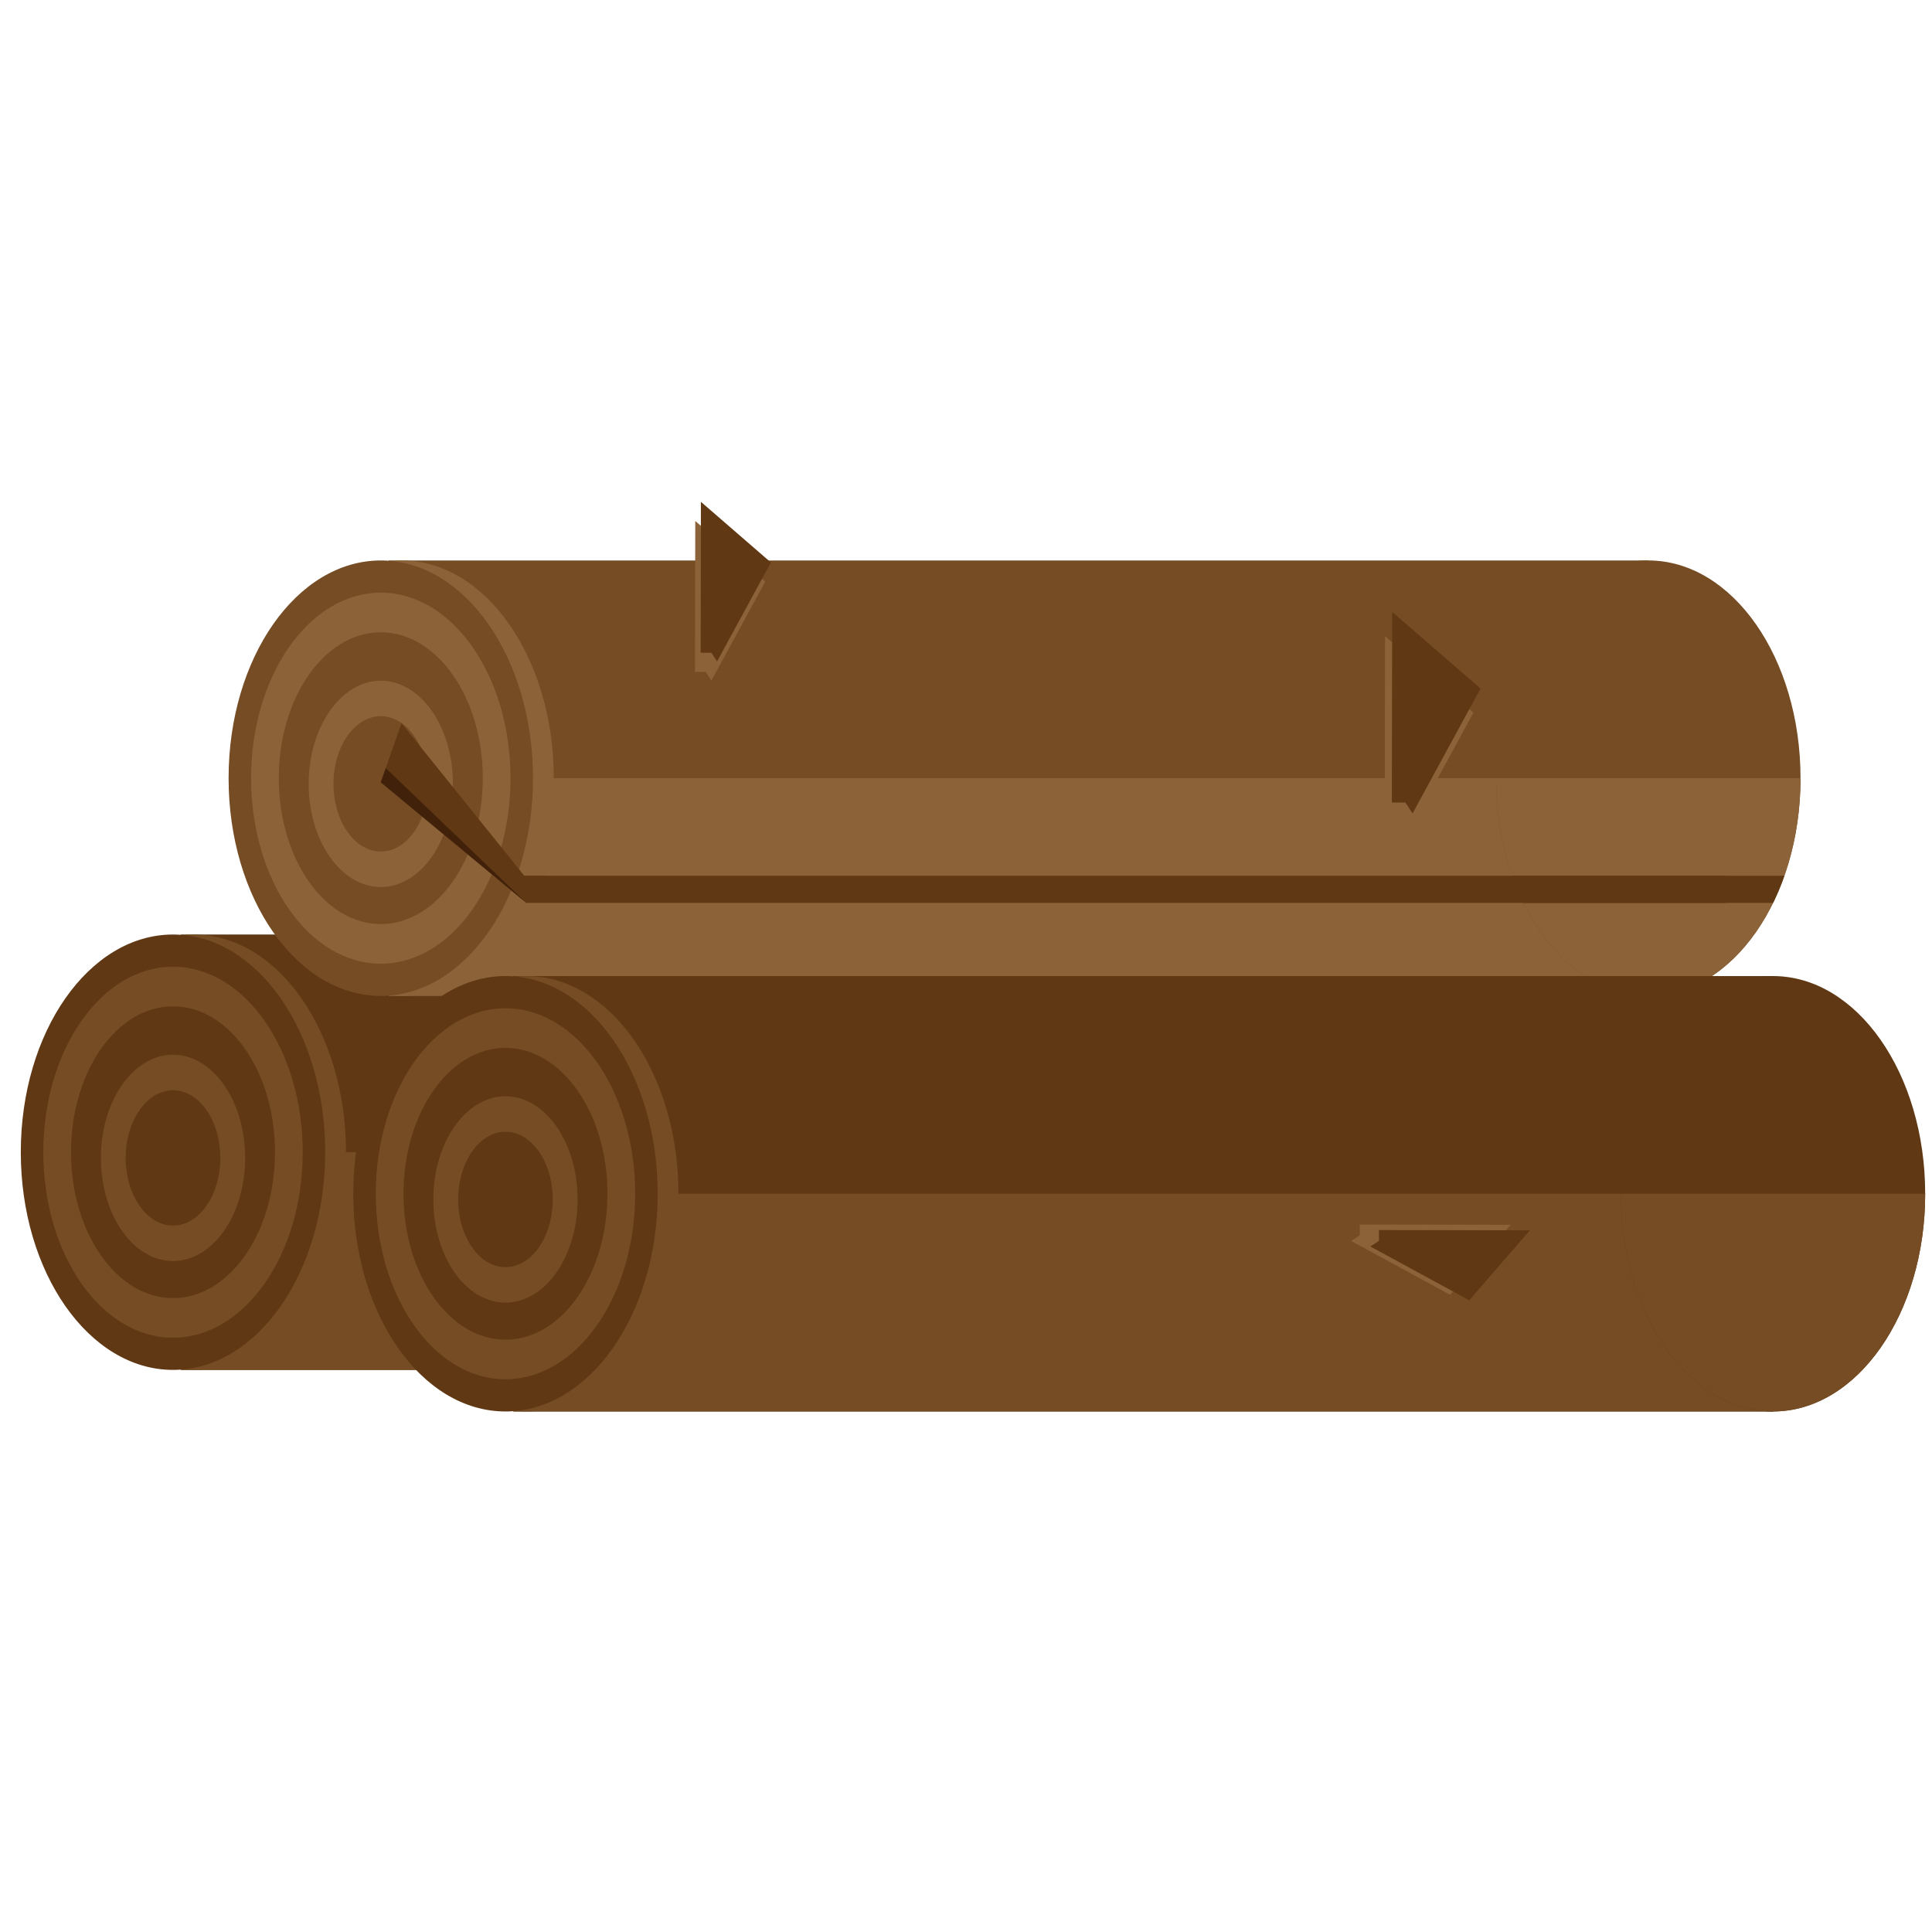
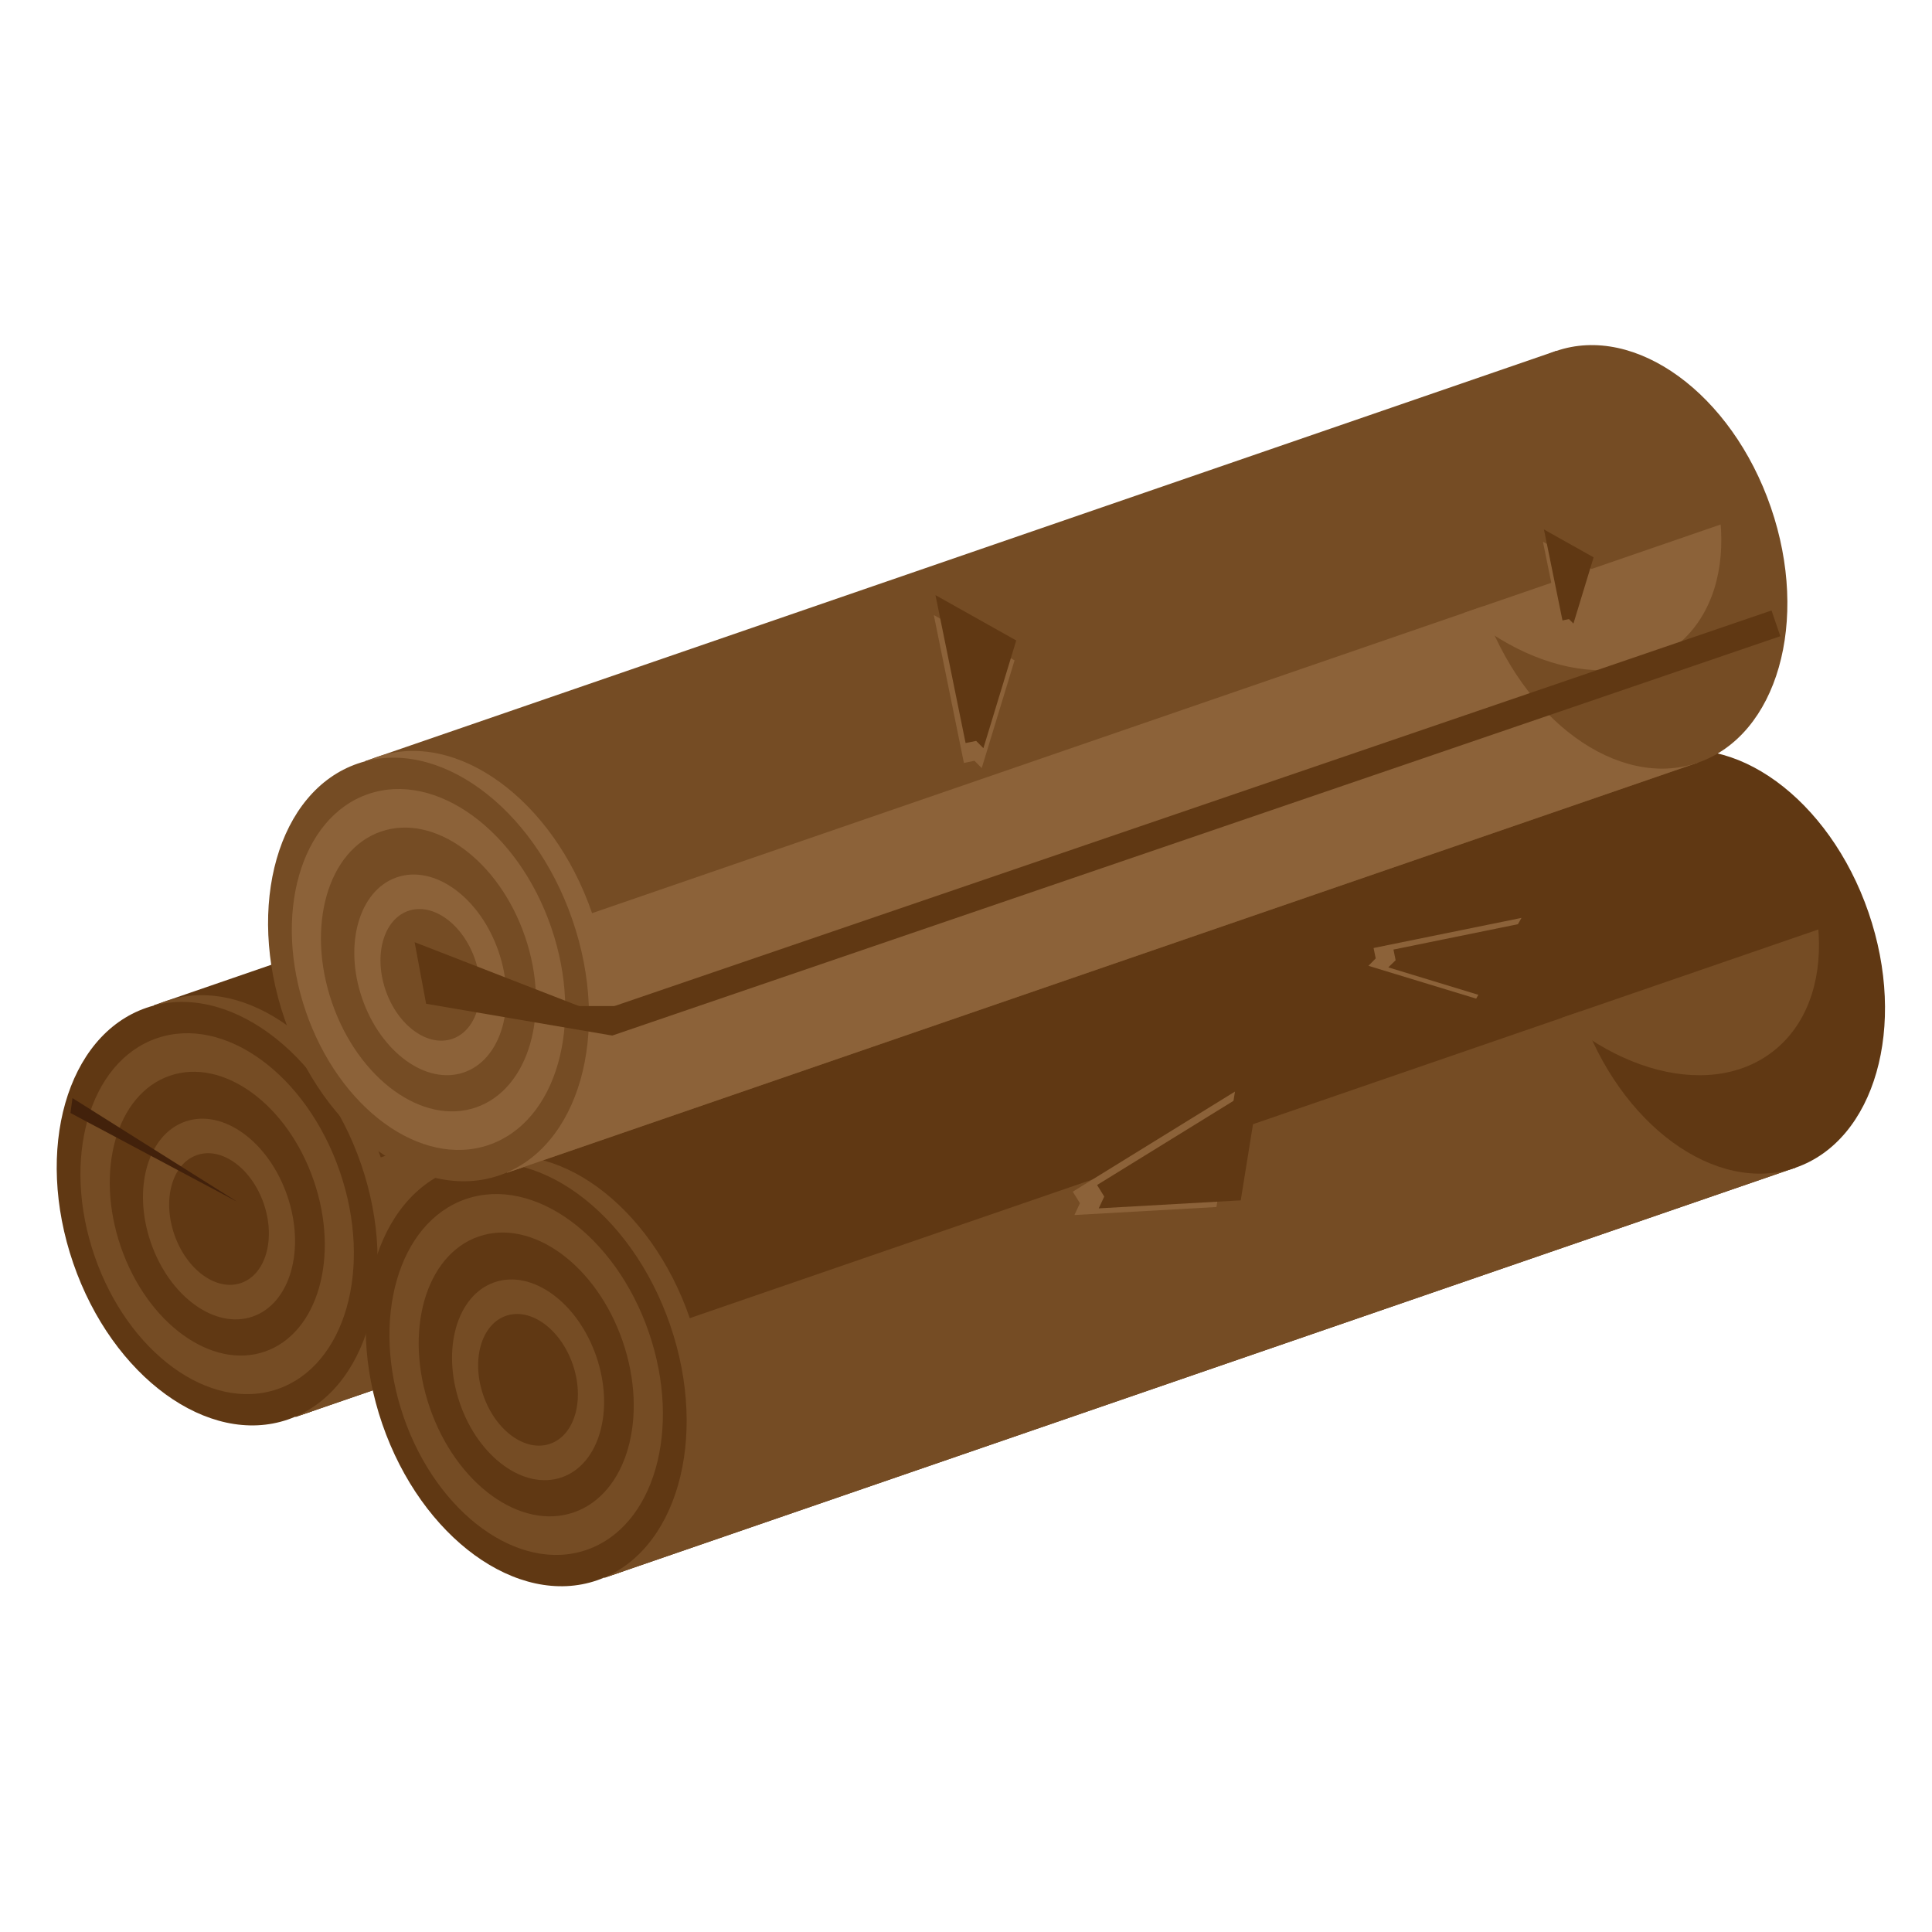
<svg xmlns="http://www.w3.org/2000/svg" xmlns:xlink="http://www.w3.org/1999/xlink" version="1.1" id="Laag_1" x="0px" y="0px" width="120px" height="120px" viewBox="0 0 120 120" enable-background="new 0 0 120 120" xml:space="preserve">
  <g>
    <g>
-       <rect x="11.241" y="58.044" fill="#603813" width="78.244" height="27.044" />
-       <ellipse fill="#754C24" cx="12.036" cy="71.566" rx="9.454" ry="13.521" />
-       <rect x="11.241" y="71.566" fill="#754C24" width="78.244" height="13.521" />
-       <ellipse fill="#603813" cx="89.473" cy="71.566" rx="9.454" ry="13.521" />
-       <ellipse fill="#603813" cx="10.746" cy="71.566" rx="9.454" ry="13.521" />
-       <ellipse fill="#754C24" cx="10.746" cy="71.566" rx="8.056" ry="11.522" />
-       <ellipse fill="#603813" cx="10.746" cy="71.566" rx="6.335" ry="9.062" />
+       <rect x="11.828" y="48.964" transform="matrix(0.9455 -0.3256 0.3256 0.9455 -17.5674 19.9912)" fill="#603813" width="78.243" height="27.045" />
+       <ellipse transform="matrix(0.9455 -0.3256 0.3256 0.9455 -23.6088 8.8762)" fill="#754C24" cx="14.712" cy="74.965" rx="9.454" ry="13.521" />
+       <rect x="14.029" y="62.119" transform="matrix(0.9455 -0.3256 0.3256 0.9455 -19.5287 21.0561)" fill="#754C24" width="78.243" height="13.522" />
+       <ellipse transform="matrix(0.9455 -0.3256 0.3256 0.9455 -11.4077 31.3374)" fill="#603813" cx="87.93" cy="49.754" rx="9.454" ry="13.521" />
+       <ellipse transform="matrix(0.9455 -0.3255 0.3255 0.9455 -23.8055 8.4981)" fill="#603813" cx="13.491" cy="75.385" rx="9.454" ry="13.521" />
+       <ellipse transform="matrix(0.9455 -0.3255 0.3255 0.9455 -23.8067 8.4989)" fill="#754C24" cx="13.492" cy="75.385" rx="8.056" ry="11.523" />
+       <ellipse transform="matrix(0.9455 -0.3256 0.3256 0.9455 -23.8071 8.499)" fill="#603813" cx="13.492" cy="75.386" rx="6.335" ry="9.061" />
      <g>
        <defs>
-           <ellipse id="SVGID_1_" cx="89.473" cy="71.566" rx="9.454" ry="13.522" />
+           <ellipse id="SVGID_1_" transform="matrix(0.9455 -0.3256 0.3256 0.9455 -11.4077 31.3374)" cx="87.93" cy="49.754" rx="9.454" ry="13.522" />
        </defs>
        <clipPath id="SVGID_2_">
          <use xlink:href="#SVGID_1_" overflow="visible" />
        </clipPath>
-         <rect x="29.105" y="71.564" clip-path="url(#SVGID_2_)" fill="#754C24" width="78.244" height="13.523" />
+         <rect x="30.92" y="56.301" transform="matrix(0.9455 -0.3256 0.3256 0.9455 -16.715 26.239)" clip-path="url(#SVGID_2_)" fill="#754C24" width="78.244" height="13.523" />
      </g>
-       <ellipse fill="#754C24" cx="10.746" cy="71.919" rx="4.48" ry="6.408" />
-       <ellipse fill="#603813" cx="10.746" cy="71.919" rx="2.939" ry="4.203" />
+       <ellipse transform="matrix(0.9455 -0.3255 0.3255 0.9455 -23.9087 8.5543)" fill="#754C24" cx="13.607" cy="75.718" rx="4.48" ry="6.408" />
+       <ellipse transform="matrix(0.9455 -0.3255 0.3255 0.9455 -23.9078 8.5539)" fill="#603813" cx="13.607" cy="75.718" rx="2.938" ry="4.203" />
    </g>
    <g>
-       <rect x="24.146" y="34.813" fill="#754C24" width="78.244" height="27.044" />
-       <ellipse fill="#8C6239" cx="24.942" cy="48.334" rx="9.454" ry="13.523" />
-       <rect x="24.146" y="48.334" fill="#8C6239" width="78.244" height="13.523" />
-       <ellipse fill="#754C24" cx="102.379" cy="48.334" rx="9.455" ry="13.523" />
-       <ellipse fill="#754C24" cx="23.652" cy="48.334" rx="9.454" ry="13.523" />
-       <ellipse fill="#8C6239" cx="23.652" cy="48.334" rx="8.056" ry="11.523" />
-       <ellipse fill="#754C24" cx="23.652" cy="48.334" rx="6.335" ry="9.061" />
+       <rect x="31.019" y="58.953" transform="matrix(0.9455 -0.3256 0.3256 0.9455 -19.7743 26.7843)" fill="#603813" width="78.243" height="27.044" />
+       <ellipse transform="matrix(0.9455 -0.3256 0.3256 0.9455 -25.8114 15.6666)" fill="#754C24" cx="33.903" cy="84.952" rx="9.454" ry="13.522" />
+       <rect x="33.22" y="72.107" transform="matrix(0.9455 -0.3256 0.3256 0.9455 -21.7356 27.8491)" fill="#754C24" width="78.243" height="13.522" />
+       <ellipse transform="matrix(0.9455 -0.3255 0.3255 0.9455 -13.6133 38.1263)" fill="#603813" cx="107.121" cy="59.742" rx="9.454" ry="13.522" />
+       <ellipse transform="matrix(0.9455 -0.3256 0.3256 0.9455 -26.0146 15.2922)" fill="#603813" cx="32.682" cy="85.372" rx="9.454" ry="13.523" />
+       <ellipse transform="matrix(0.9455 -0.3256 0.3256 0.9455 -26.0165 15.2938)" fill="#754C24" cx="32.682" cy="85.372" rx="8.056" ry="11.522" />
+       <ellipse transform="matrix(0.9455 -0.3256 0.3256 0.9455 -26.0136 15.2914)" fill="#603813" cx="32.682" cy="85.372" rx="6.335" ry="9.062" />
      <g>
        <defs>
-           <ellipse id="SVGID_3_" cx="102.379" cy="48.334" rx="9.455" ry="13.523" />
+           <ellipse id="SVGID_3_" transform="matrix(0.9455 -0.3255 0.3255 0.9455 -13.6133 38.1263)" cx="107.121" cy="59.742" rx="9.454" ry="13.522" />
        </defs>
        <clipPath id="SVGID_4_">
          <use xlink:href="#SVGID_3_" overflow="visible" />
        </clipPath>
-         <rect x="42.011" y="48.333" clip-path="url(#SVGID_4_)" fill="#8C6239" width="78.245" height="13.524" />
+         <rect x="50.112" y="66.289" transform="matrix(0.9455 -0.3256 0.3256 0.9455 -18.921 33.0303)" clip-path="url(#SVGID_4_)" fill="#754C24" width="78.243" height="13.524" />
      </g>
-       <ellipse fill="#8C6239" cx="23.653" cy="48.688" rx="4.48" ry="6.407" />
-       <ellipse fill="#754C24" cx="23.652" cy="48.688" rx="2.938" ry="4.203" />
+       <ellipse transform="matrix(0.9455 -0.3256 0.3256 0.9455 -26.1159 15.3469)" fill="#754C24" cx="32.797" cy="85.706" rx="4.48" ry="6.408" />
+       <ellipse transform="matrix(0.9455 -0.3255 0.3255 0.9455 -26.1117 15.3437)" fill="#603813" cx="32.798" cy="85.706" rx="2.939" ry="4.204" />
    </g>
    <g>
-       <rect x="31.891" y="60.626" fill="#603813" width="78.243" height="27.044" />
-       <ellipse fill="#754C24" cx="32.686" cy="74.147" rx="9.454" ry="13.522" />
-       <rect x="31.891" y="74.147" fill="#754C24" width="78.243" height="13.522" />
-       <ellipse fill="#603813" cx="110.123" cy="74.147" rx="9.454" ry="13.522" />
-       <ellipse fill="#603813" cx="31.396" cy="74.147" rx="9.454" ry="13.522" />
-       <ellipse fill="#754C24" cx="31.396" cy="74.147" rx="8.056" ry="11.522" />
-       <ellipse fill="#603813" cx="31.396" cy="74.147" rx="6.335" ry="9.062" />
+       <rect x="24.953" y="33.797" transform="matrix(0.9455 -0.3256 0.3256 0.9455 -11.9151 23.4397)" fill="#754C24" width="78.244" height="27.045" />
+       <ellipse transform="matrix(0.9455 -0.3256 0.3256 0.9455 -17.9523 12.3214)" fill="#8C6239" cx="27.836" cy="59.797" rx="9.454" ry="13.523" />
+       <rect x="27.154" y="46.951" transform="matrix(0.9455 -0.3256 0.3256 0.9455 -13.8766 24.5046)" fill="#8C6239" width="78.244" height="13.523" />
+       <ellipse transform="matrix(0.9455 -0.3255 0.3255 0.9455 -5.7545 34.7805)" fill="#754C24" cx="101.055" cy="34.586" rx="9.455" ry="13.522" />
+       <ellipse transform="matrix(0.9455 -0.3256 0.3256 0.9455 -18.1555 11.9469)" fill="#754C24" cx="26.616" cy="60.217" rx="9.454" ry="13.524" />
+       <ellipse transform="matrix(0.9455 -0.3256 0.3256 0.9455 -18.1559 11.9475)" fill="#8C6239" cx="26.617" cy="60.217" rx="8.056" ry="11.523" />
+       <ellipse transform="matrix(0.9455 -0.3255 0.3255 0.9455 -18.1532 11.9449)" fill="#754C24" cx="26.616" cy="60.217" rx="6.336" ry="9.061" />
      <g>
        <defs>
-           <ellipse id="SVGID_5_" cx="110.123" cy="74.147" rx="9.454" ry="13.522" />
+           <ellipse id="SVGID_5_" transform="matrix(0.9455 -0.3255 0.3255 0.9455 -5.7545 34.7805)" cx="101.055" cy="34.586" rx="9.455" ry="13.522" />
        </defs>
        <clipPath id="SVGID_6_">
          <use xlink:href="#SVGID_5_" overflow="visible" />
        </clipPath>
-         <rect x="49.755" y="74.146" clip-path="url(#SVGID_6_)" fill="#754C24" width="78.244" height="13.523" />
+         <rect x="44.045" y="41.134" transform="matrix(0.9455 -0.3256 0.3256 0.9455 -11.0622 29.6861)" clip-path="url(#SVGID_6_)" fill="#8C6239" width="78.245" height="13.524" />
      </g>
-       <ellipse fill="#754C24" cx="31.396" cy="74.5" rx="4.48" ry="6.408" />
-       <ellipse fill="#603813" cx="31.396" cy="74.5" rx="2.938" ry="4.204" />
+       <ellipse transform="matrix(0.9455 -0.3255 0.3255 0.9455 -18.2561 12.0011)" fill="#8C6239" cx="26.732" cy="60.551" rx="4.48" ry="6.407" />
+       <ellipse transform="matrix(0.9455 -0.3255 0.3255 0.9455 -18.2555 12.0004)" fill="#754C24" cx="26.732" cy="60.551" rx="2.938" ry="4.203" />
    </g>
  </g>
  <g>
    <g id="XMLID_1_">
      <g>
-         <polygon fill="#603813" points="24.94,44.92 33.13,55.1 32.69,56.08 23.65,48.59    " />
+         <polygon fill="#603813" points="25.752,58.521 37.931,63.255 38.039,64.323 26.467,62.346    " />
      </g>
      <g>
		</g>
    </g>
  </g>
  <g id="XMLID_2_">
    <g>
-       <polygon fill="#42210B" points="32.69,56.08 23.65,48.59 23.96,47.71   " />
+       <polygon fill="#42210B" points="14.738,74.646 4.376,69.129 4.502,68.205   " />
    </g>
    <g>
	</g>
  </g>
-   <rect x="32.266" y="54.393" fill="#603813" width="1.656" height="0.707" />
  <g>
    <defs>
-       <ellipse id="SVGID_7_" cx="102.379" cy="48.334" rx="9.455" ry="13.523" />
+       <ellipse id="SVGID_7_" transform="matrix(0.9462 -0.3235 0.3235 0.9462 -5.7544 34.5483)" cx="101.055" cy="34.585" rx="9.455" ry="13.524" />
    </defs>
    <clipPath id="SVGID_8_">
      <use xlink:href="#SVGID_7_" overflow="visible" />
    </clipPath>
-     <rect x="32.686" y="54.393" clip-path="url(#SVGID_8_)" fill="#603813" width="79.314" height="1.687" />
+     <rect x="35.209" y="49.989" transform="matrix(0.9462 -0.3235 0.3235 0.9462 -12.4177 26.9489)" clip-path="url(#SVGID_8_)" fill="#603813" width="79.314" height="1.688" />
  </g>
-   <rect x="32.686" y="54.393" fill="#603813" width="74.517" height="1.687" />
  <g>
    <g>
      <g id="XMLID_3_">
        <g>
-           <polygon fill="#8C6239" points="47.531,36.125 44.187,42.27 43.836,41.735 43.167,41.735 43.184,32.359     " />
+           <polygon fill="#8C6239" points="63.016,41.015 60.977,47.707 60.525,47.253 59.87,47.388 58,38.201     " />
        </g>
        <g>
			</g>
      </g>
    </g>
    <g>
      <g id="XMLID_4_">
        <g>
-           <polygon fill="#603813" points="43.535,31.17 47.882,34.936 44.538,41.081 44.187,40.545 43.519,40.545     " />
+           <polygon fill="#603813" points="58.104,36.965 63.12,39.78 61.081,46.471 60.63,46.018 59.975,46.152     " />
        </g>
        <g>
			</g>
      </g>
    </g>
  </g>
  <g>
    <g>
      <g id="XMLID_6_">
        <g>
-           <polygon fill="#8C6239" points="84.458,76.058 93.834,76.074 90.068,80.421 83.923,77.077 84.458,76.718     " />
+           <polygon fill="#8C6239" points="85.315,58.882 94.502,57.012 91.688,62.027 84.996,59.989 85.448,59.529     " />
        </g>
        <g>
			</g>
      </g>
    </g>
    <g>
      <g id="XMLID_5_">
        <g>
-           <polygon fill="#603813" points="91.258,80.764 85.112,77.42 85.648,77.077 85.648,76.4 95.023,76.417     " />
+           <polygon fill="#603813" points="92.922,62.124 86.23,60.085 86.686,59.642 86.55,58.979 95.736,57.108     " />
        </g>
        <g>
			</g>
      </g>
    </g>
  </g>
  <g>
    <g>
      <g id="XMLID_8_">
        <g>
-           <polygon fill="#8C6239" points="91.517,44.266 87.294,52.025 86.851,51.35 86.007,51.35 86.027,39.51     " />
+           <polygon fill="#8C6239" points="75.555,74.97 66.735,75.467 67.076,74.734 66.632,74.017 76.707,67.8     " />
        </g>
        <g>
			</g>
      </g>
    </g>
    <g>
      <g id="XMLID_7_">
        <g>
-           <polygon fill="#603813" points="91.96,42.764 87.737,50.523 87.294,49.848 86.449,49.848 86.471,38.008     " />
+           <polygon fill="#603813" points="77.065,74.556 68.245,75.053 68.586,74.32 68.142,73.603 78.218,67.386     " />
+         </g>
+         <g>
+ 			</g>
+       </g>
+     </g>
+   </g>
+   <rect x="35.693" y="50.279" transform="matrix(0.9462 -0.3235 0.3235 0.9462 -12.5566 26.6949)" fill="#603813" width="76.677" height="1.689" />
+   <rect x="35.281" y="62.487" fill="#603813" width="3" height="1" />
+   <g>
+     <g>
+       <g id="XMLID_10_">
+         <g>
+           <polygon fill="#8C6239" points="98.918,35.377 97.665,39.493 97.387,39.213 96.984,39.296 95.834,33.646     " />
+         </g>
+         <g>
+ 			</g>
+       </g>
+     </g>
+     <g>
+       <g id="XMLID_9_">
+         <g>
+           <polygon fill="#603813" points="98.982,34.617 97.729,38.732 97.451,38.454 97.048,38.536 95.897,32.886     " />
        </g>
        <g>
			</g>
      </g>
    </g>
  </g>
</svg>
